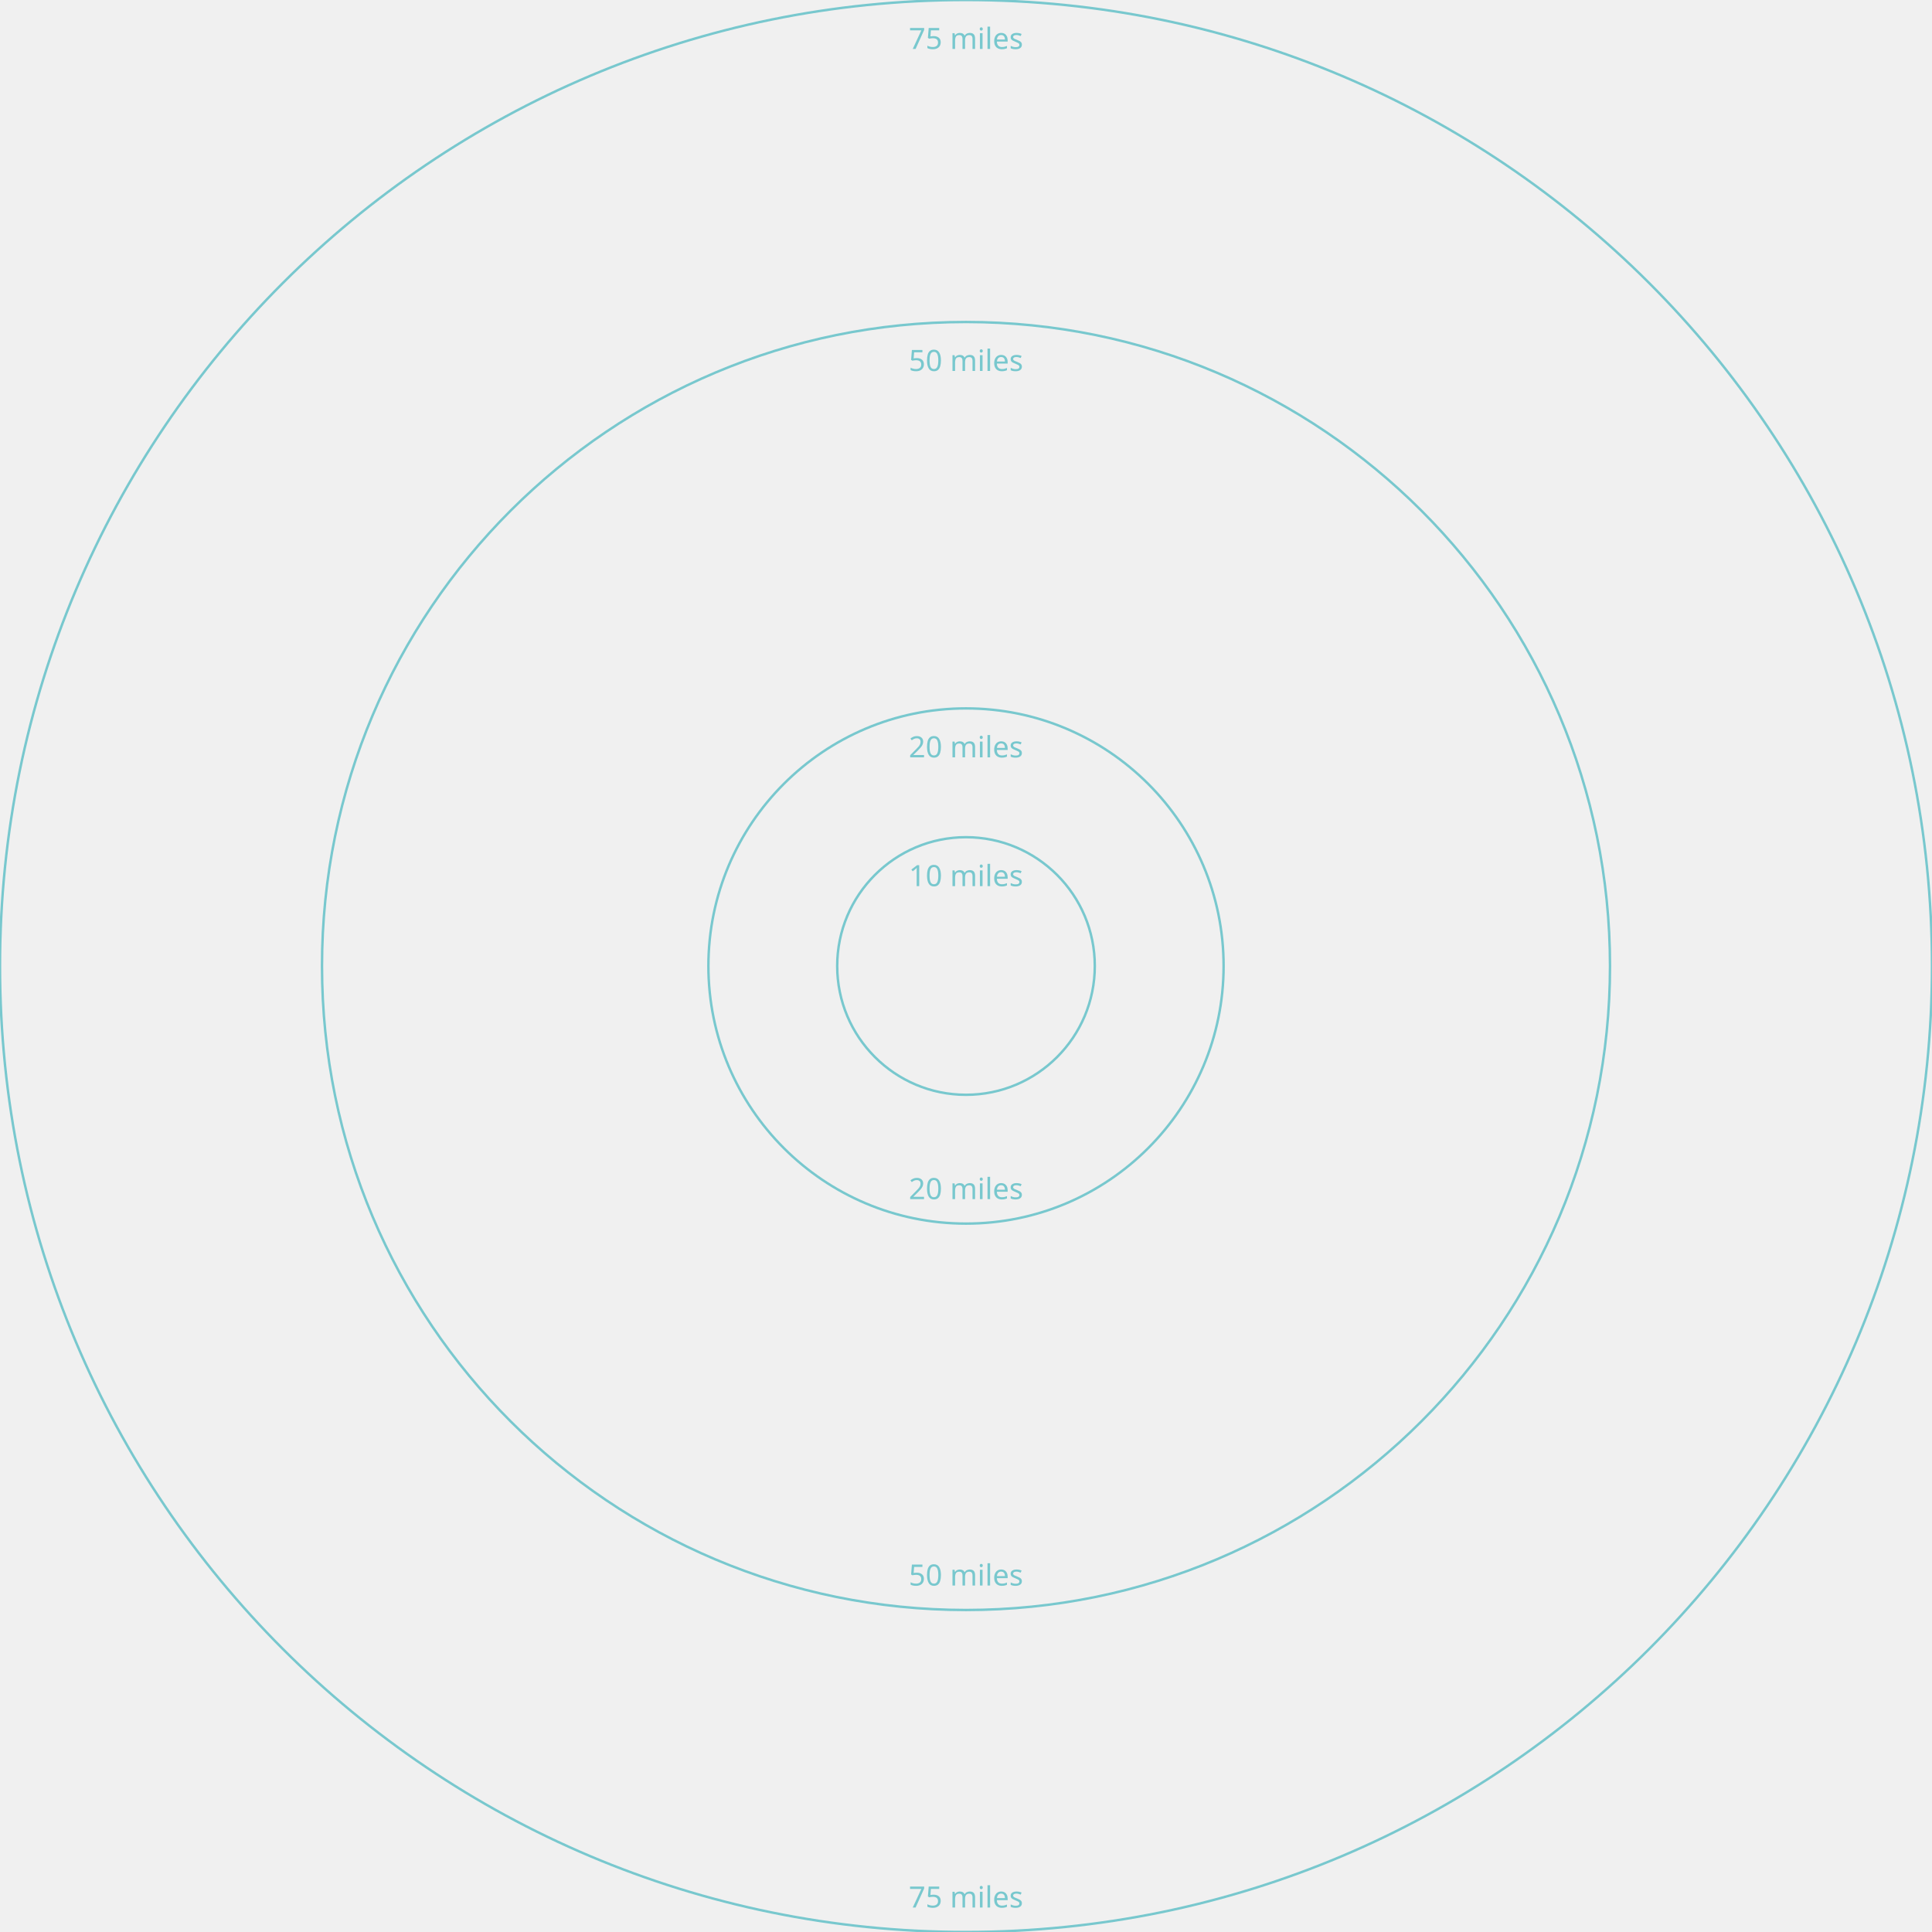
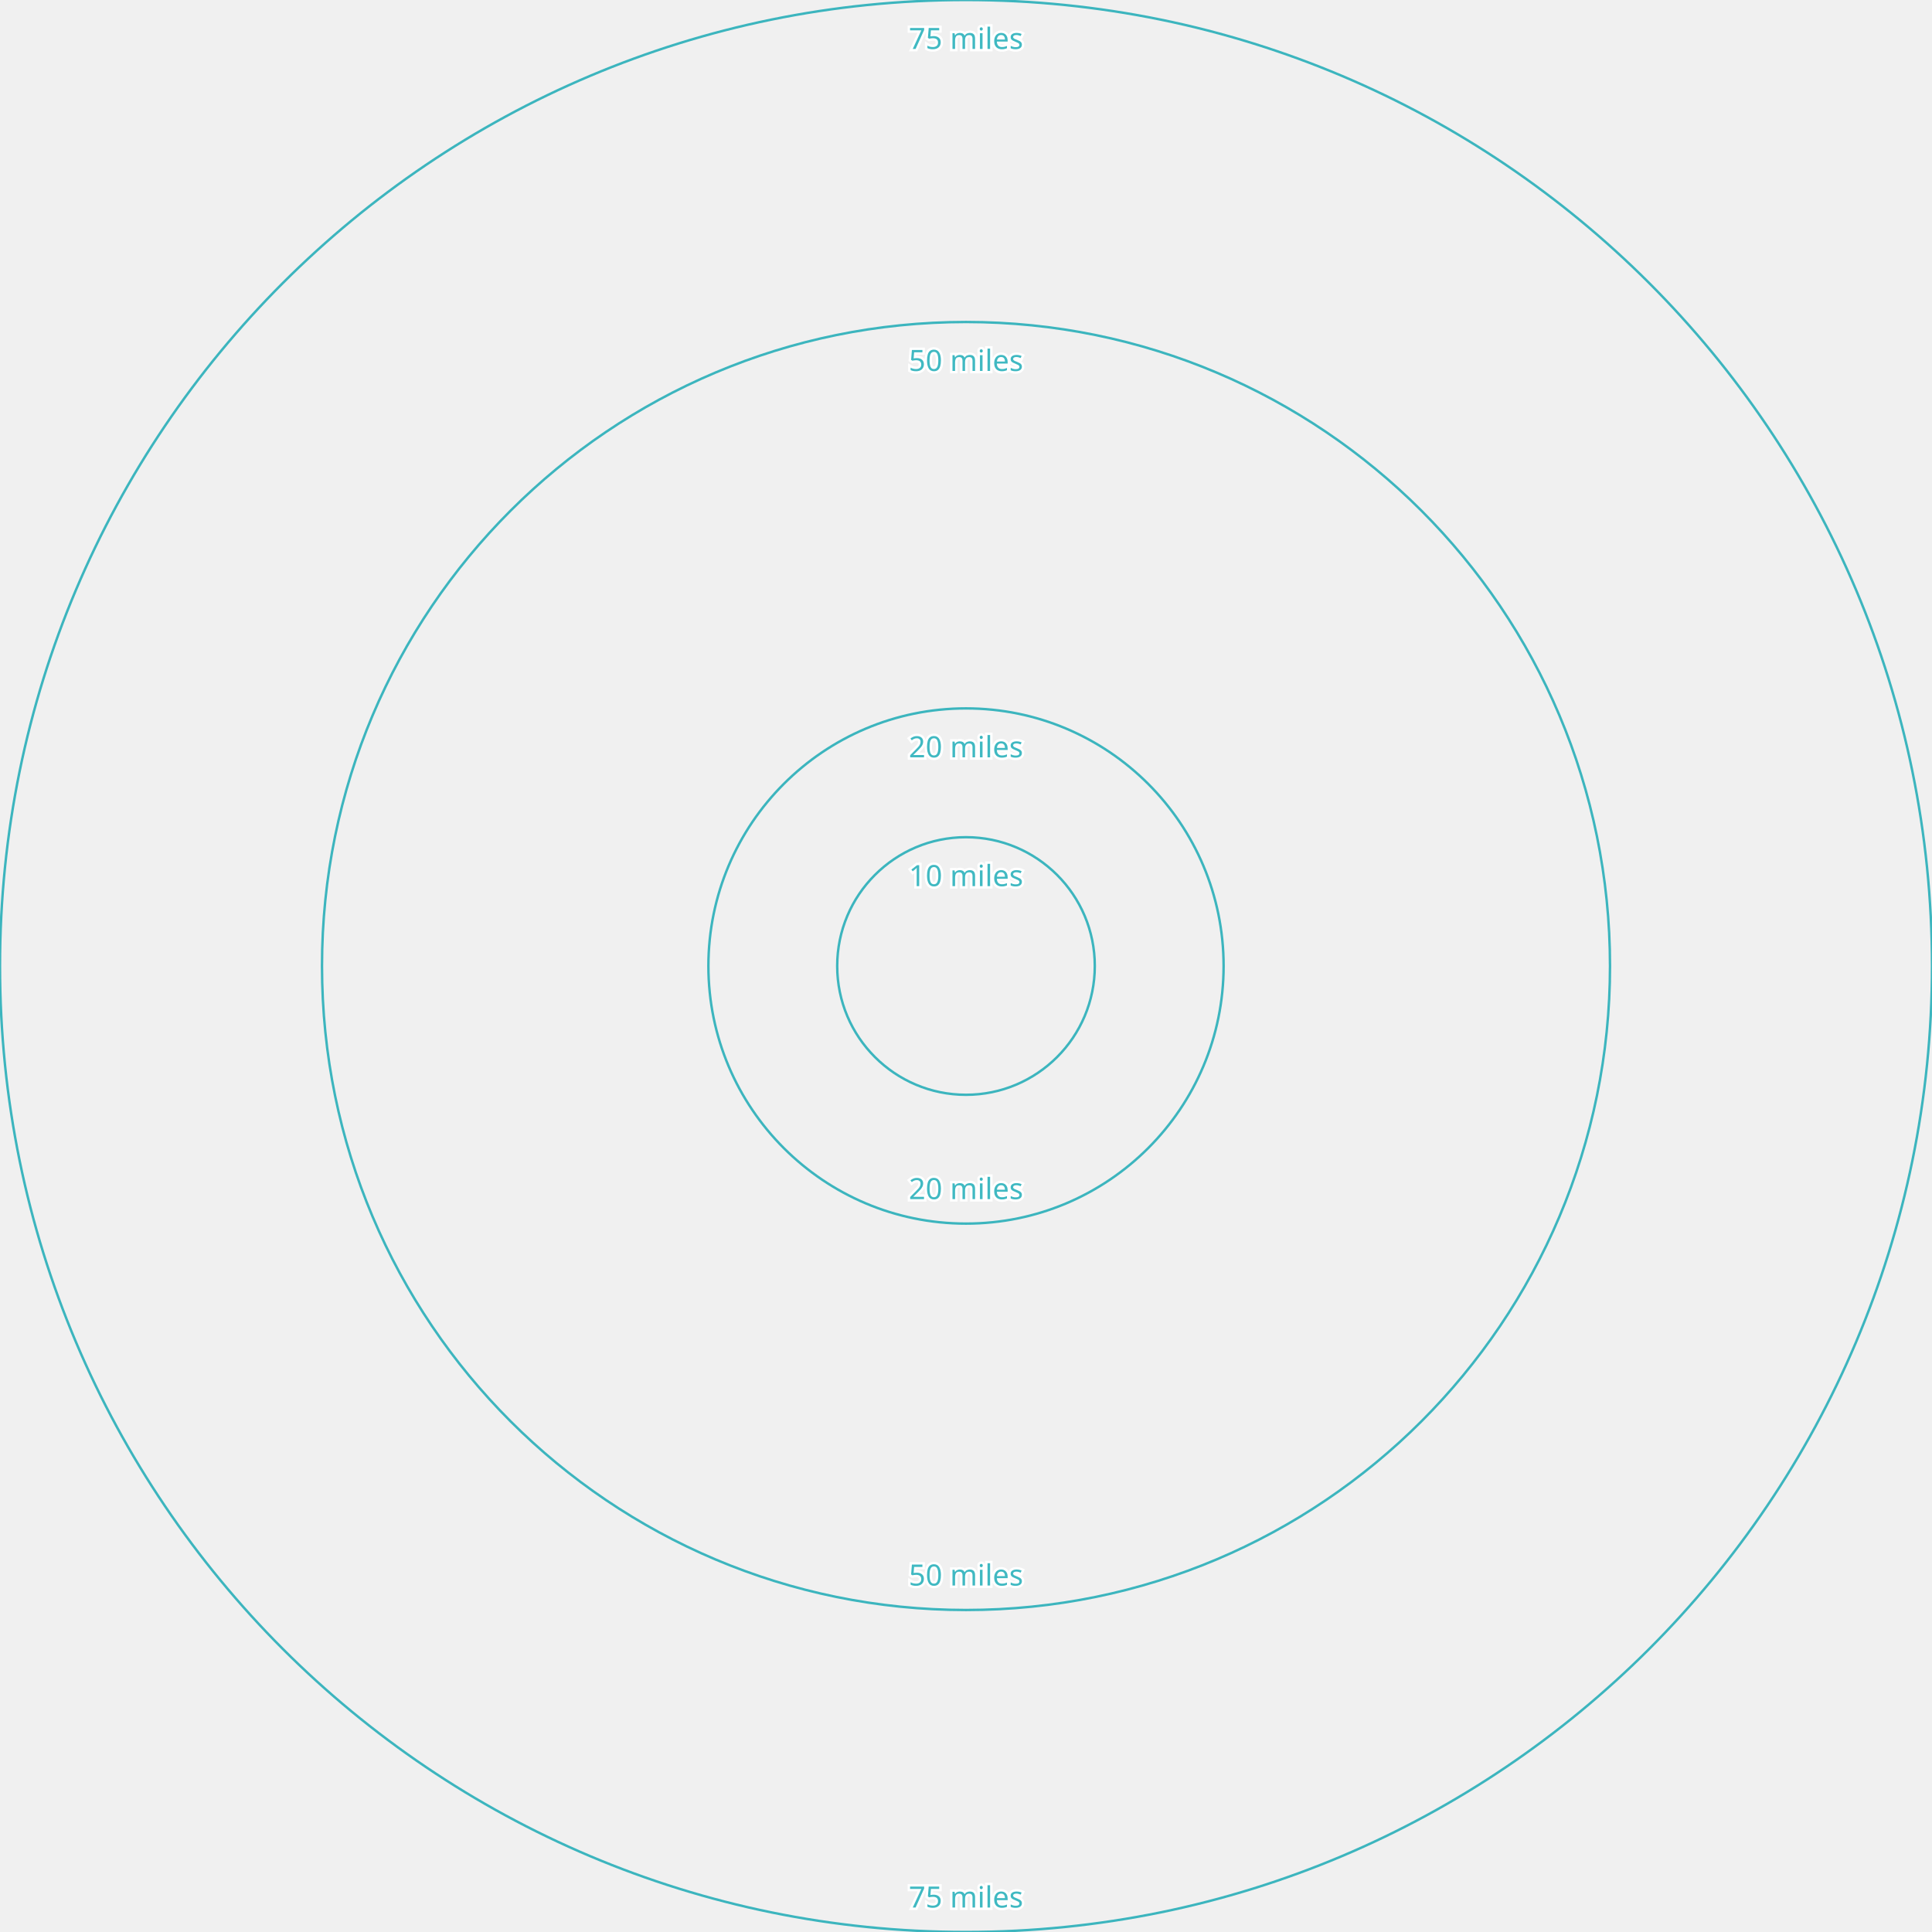
<svg xmlns="http://www.w3.org/2000/svg" viewBox="0 0 789.544 789.544" version="1.1" encoding="utf-8" width="789.544" height="789.544" xml:space="preserve">
  <style type="text/css">
-         circle {stroke:#00a1ad;stroke-width:1;stroke-opacity:0.5;fill:none}
-         text {fill:#00a1ad;fill-opacity:0.5;font-family:'Myriad Pro','Myriad',sans-serif}
+         circle {stroke:#00a1ad;stroke-width:1;stroke-opacity:0.75;fill:none}
+         text {stroke:#ffffff;stroke-width:2px;paint-order:stroke;fill:#00a1ad;fill-opacity:0.75;font-family:'Myriad Pro','Myriad',sans-serif}
    </style>
  <circle cx="394.772" cy="394.772" r="52.636" />
  <text x="394.772" y="362.136" text-anchor="middle">10 miles</text>
  <circle cx="394.772" cy="394.772" r="105.273" />
  <text x="394.772" y="309.5" text-anchor="middle">20 miles</text>
  <text x="394.772" y="490.045" text-anchor="middle">20 miles</text>
  <circle cx="394.772" cy="394.772" r="263.181" />
  <text x="394.772" y="151.591" text-anchor="middle">50 miles</text>
  <text x="394.772" y="647.954" text-anchor="middle">50 miles</text>
  <circle cx="394.772" cy="394.772" r="394.772" />
  <text x="394.772" y="20.0" text-anchor="middle">75 miles</text>
  <text x="394.772" y="779.544" text-anchor="middle">75 miles</text>
</svg>
